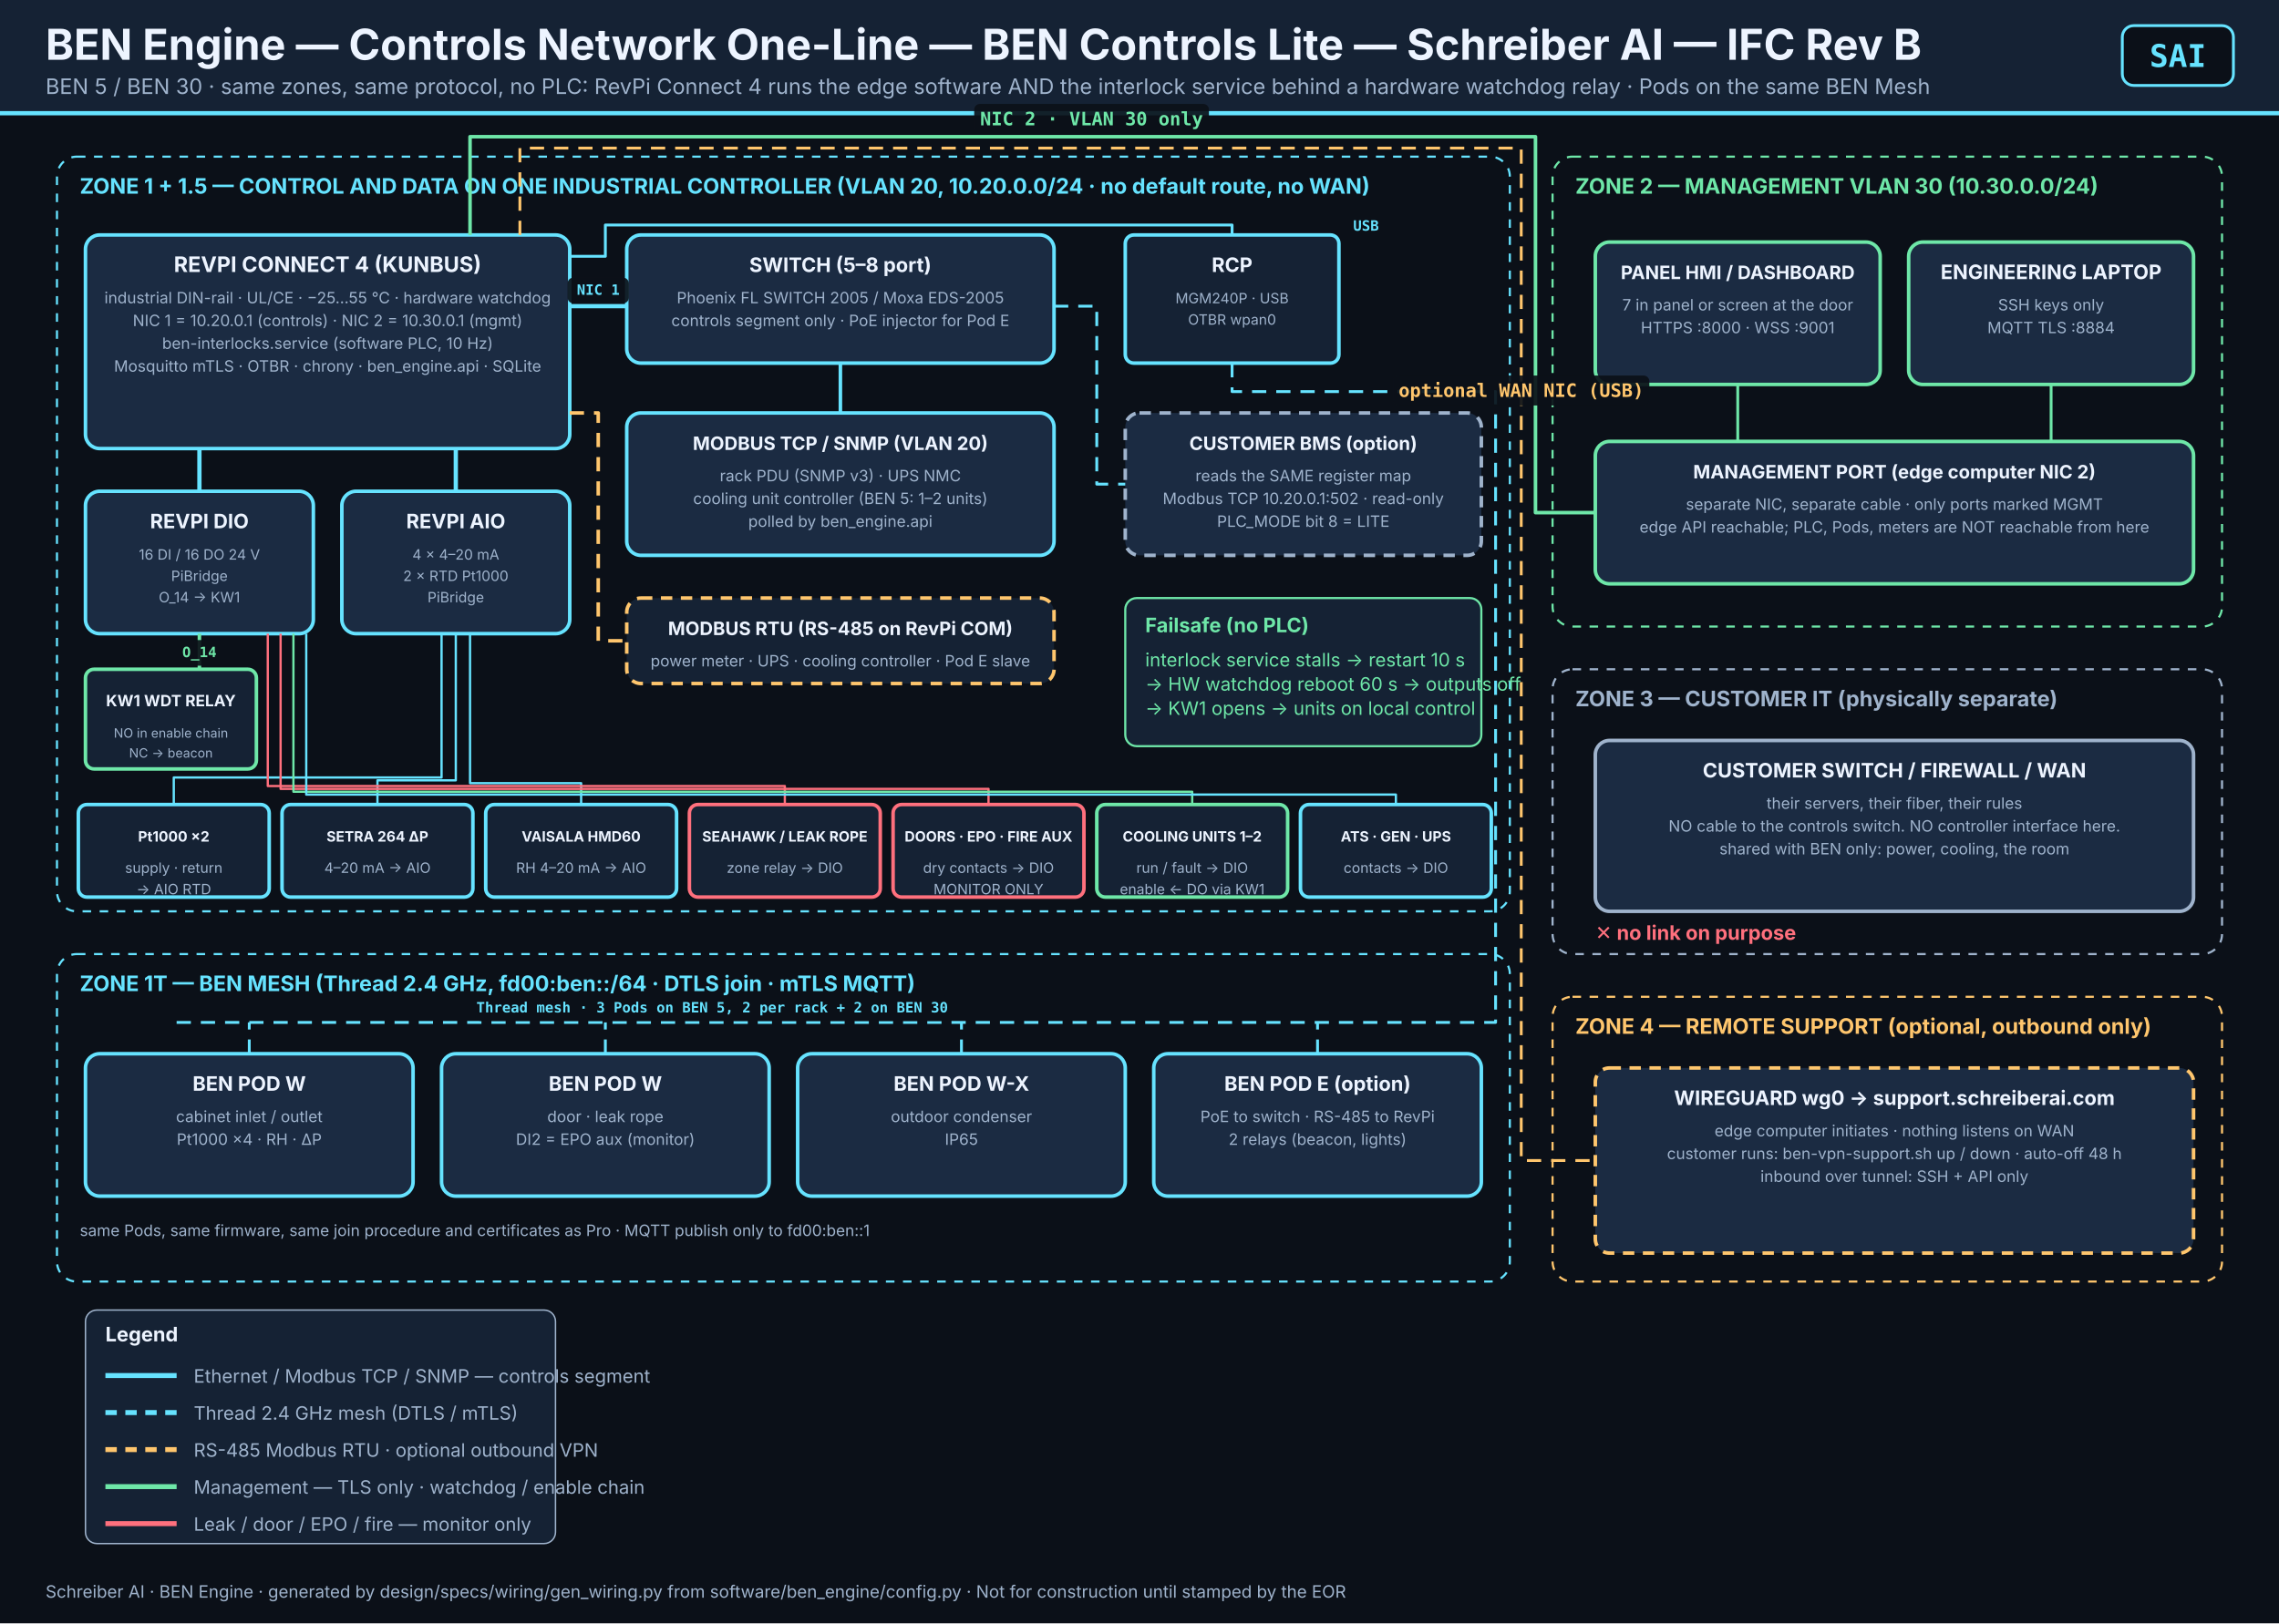
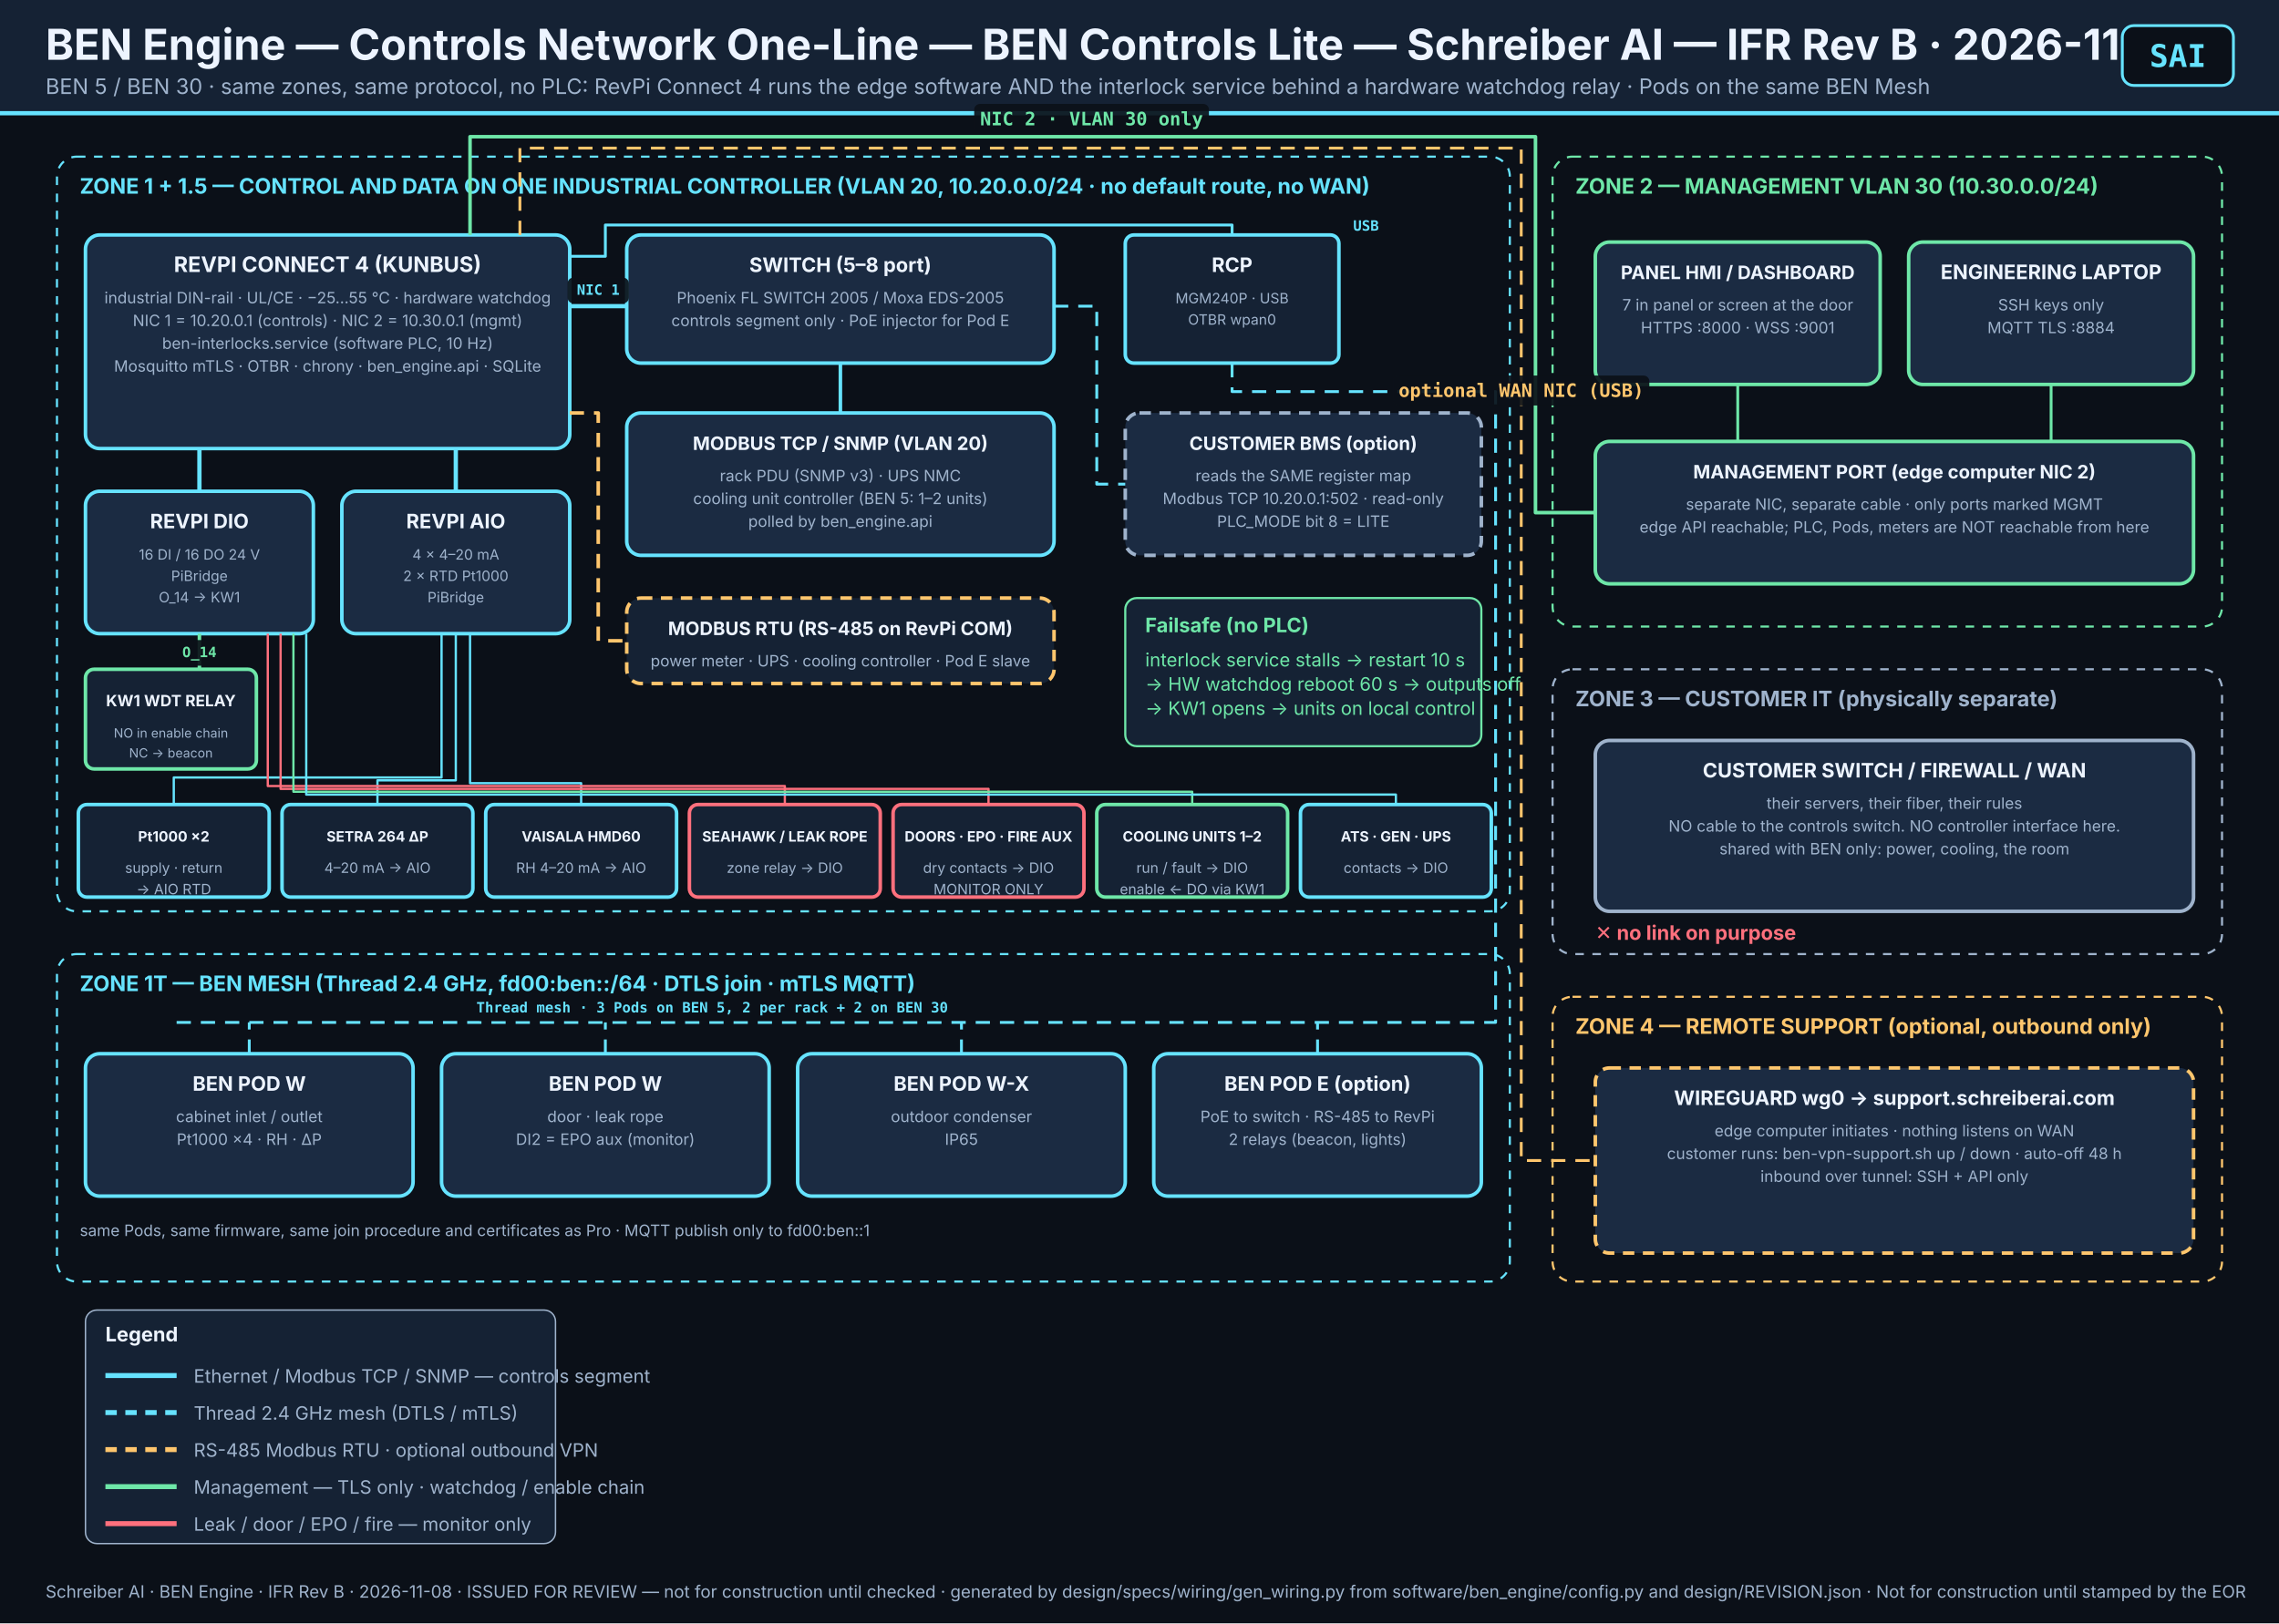
<svg xmlns="http://www.w3.org/2000/svg" viewBox="0 0 1600 1140" width="1600" height="1140" role="img" aria-label="01b_controls_network_one_line_lite.svg">
  <defs>
    <marker id="arr-66E3FF" viewBox="0 0 10 10" refX="9" refY="5" markerWidth="7" markerHeight="7" orient="auto-start-reverse">
      <path d="M0,0 L10,5 L0,10 z" fill="#66E3FF" />
    </marker>
    <marker id="arr-FFC66D" viewBox="0 0 10 10" refX="9" refY="5" markerWidth="7" markerHeight="7" orient="auto-start-reverse">
      <path d="M0,0 L10,5 L0,10 z" fill="#FFC66D" />
    </marker>
    <marker id="arr-FF707D" viewBox="0 0 10 10" refX="9" refY="5" markerWidth="7" markerHeight="7" orient="auto-start-reverse">
      <path d="M0,0 L10,5 L0,10 z" fill="#FF707D" />
    </marker>
    <marker id="arr-6EE7A8" viewBox="0 0 10 10" refX="9" refY="5" markerWidth="7" markerHeight="7" orient="auto-start-reverse">
      <path d="M0,0 L10,5 L0,10 z" fill="#6EE7A8" />
    </marker>
    <marker id="arr-9FB3CC" viewBox="0 0 10 10" refX="9" refY="5" markerWidth="7" markerHeight="7" orient="auto-start-reverse">
      <path d="M0,0 L10,5 L0,10 z" fill="#9FB3CC" />
    </marker>
  </defs>
  <rect width="1600" height="1140" fill="#0B1018" />
  <rect x="0" y="0" width="1600" height="78" fill="#152234" />
  <rect x="0" y="78" width="1600" height="3" fill="#66E3FF" />
-   <text x="32" y="42" font-family="'Inter','Segoe UI',system-ui,sans-serif" font-size="30" font-weight="700" fill="#EDF4FF" text-anchor="start">BEN Engine — Controls Network One-Line — BEN Controls Lite — Schreiber AI — IFC Rev B</text>
+   <text x="32" y="42" font-family="'Inter','Segoe UI',system-ui,sans-serif" font-size="30" font-weight="700" fill="#EDF4FF" text-anchor="start">BEN Engine — Controls Network One-Line — BEN Controls Lite — Schreiber AI — IFR Rev B · 2026-11-08</text>
  <text x="32" y="66" font-family="'Inter','Segoe UI',system-ui,sans-serif" font-size="15" font-weight="400" fill="#9FB3CC" text-anchor="start">BEN 5 / BEN 30 · same zones, same protocol, no PLC: RevPi Connect 4 runs the edge software AND the interlock service behind a hardware watchdog relay · Pods on the same BEN Mesh</text>
  <rect x="1490" y="18" width="78" height="42" rx="8" fill="#0B1018" stroke="#66E3FF" stroke-width="2" />
  <text x="1529" y="47" font-family="'JetBrains Mono',Consolas,monospace" font-size="22" font-weight="800" fill="#66E3FF" text-anchor="middle">SAI</text>
  <rect x="40" y="110" width="1020" height="530" rx="14" fill="none" stroke="#66E3FF" stroke-width="1.5" stroke-dasharray="6 6" />
  <text x="56" y="136" font-family="'Inter','Segoe UI',system-ui,sans-serif" font-size="15" font-weight="700" fill="#66E3FF" text-anchor="start">ZONE 1 + 1.5 — CONTROL AND DATA ON ONE INDUSTRIAL CONTROLLER  (VLAN 20, 10.20.0.0/24 · no default route, no WAN)</text>
  <rect x="40" y="670" width="1020" height="230" rx="14" fill="none" stroke="#66E3FF" stroke-width="1.5" stroke-dasharray="6 6" />
  <text x="56" y="696" font-family="'Inter','Segoe UI',system-ui,sans-serif" font-size="15" font-weight="700" fill="#66E3FF" text-anchor="start">ZONE 1T — BEN MESH  (Thread 2.4 GHz, fd00:ben::/64 · DTLS join · mTLS MQTT)</text>
  <rect x="60" y="165" width="340" height="150" rx="10" fill="#1B2B42" stroke="#66E3FF" stroke-width="2.5" />
  <text x="230.0" y="191" font-family="'Inter','Segoe UI',system-ui,sans-serif" font-size="15" font-weight="700" fill="#EDF4FF" text-anchor="middle">REVPI CONNECT 4 (KUNBUS)</text>
  <text x="230.0" y="213" font-family="'Inter','Segoe UI',system-ui,sans-serif" font-size="11" font-weight="400" fill="#9FB3CC" text-anchor="middle">industrial DIN-rail · UL/CE · −25…55 °C · hardware watchdog</text>
  <text x="230.0" y="229" font-family="'Inter','Segoe UI',system-ui,sans-serif" font-size="11" font-weight="400" fill="#9FB3CC" text-anchor="middle">NIC 1 = 10.20.0.1 (controls) · NIC 2 = 10.30.0.1 (mgmt)</text>
  <text x="230.0" y="245" font-family="'Inter','Segoe UI',system-ui,sans-serif" font-size="11" font-weight="400" fill="#9FB3CC" text-anchor="middle">ben-interlocks.service (software PLC, 10 Hz)</text>
  <text x="230.0" y="261" font-family="'Inter','Segoe UI',system-ui,sans-serif" font-size="11" font-weight="400" fill="#9FB3CC" text-anchor="middle">Mosquitto mTLS · OTBR · chrony · ben_engine.api · SQLite</text>
  <rect x="60" y="345" width="160" height="100" rx="10" fill="#1B2B42" stroke="#66E3FF" stroke-width="2.5" />
  <text x="140.0" y="371" font-family="'Inter','Segoe UI',system-ui,sans-serif" font-size="14" font-weight="700" fill="#EDF4FF" text-anchor="middle">REVPI DIO</text>
  <text x="140.0" y="393" font-family="'Inter','Segoe UI',system-ui,sans-serif" font-size="10" font-weight="400" fill="#9FB3CC" text-anchor="middle">16 DI / 16 DO 24 V</text>
  <text x="140.0" y="408" font-family="'Inter','Segoe UI',system-ui,sans-serif" font-size="10" font-weight="400" fill="#9FB3CC" text-anchor="middle">PiBridge</text>
  <text x="140.0" y="423" font-family="'Inter','Segoe UI',system-ui,sans-serif" font-size="10" font-weight="400" fill="#9FB3CC" text-anchor="middle">O_14 → KW1</text>
  <rect x="240" y="345" width="160" height="100" rx="10" fill="#1B2B42" stroke="#66E3FF" stroke-width="2.5" />
  <text x="320.0" y="371" font-family="'Inter','Segoe UI',system-ui,sans-serif" font-size="14" font-weight="700" fill="#EDF4FF" text-anchor="middle">REVPI AIO</text>
  <text x="320.0" y="393" font-family="'Inter','Segoe UI',system-ui,sans-serif" font-size="10" font-weight="400" fill="#9FB3CC" text-anchor="middle">4 × 4–20 mA</text>
  <text x="320.0" y="408" font-family="'Inter','Segoe UI',system-ui,sans-serif" font-size="10" font-weight="400" fill="#9FB3CC" text-anchor="middle">2 × RTD Pt1000</text>
  <text x="320.0" y="423" font-family="'Inter','Segoe UI',system-ui,sans-serif" font-size="10" font-weight="400" fill="#9FB3CC" text-anchor="middle">PiBridge</text>
  <path d="M140,315 L140,345" fill="none" stroke="#66E3FF" stroke-width="3" stroke-linejoin="round" />
  <path d="M320,315 L320,345" fill="none" stroke="#66E3FF" stroke-width="3" stroke-linejoin="round" />
  <rect x="60" y="470" width="120" height="70" rx="6" fill="#152234" stroke="#6EE7A8" stroke-width="2.5" />
  <text x="120.0" y="496" font-family="'Inter','Segoe UI',system-ui,sans-serif" font-size="11" font-weight="700" fill="#EDF4FF" text-anchor="middle">KW1 WDT RELAY</text>
  <text x="120.0" y="518" font-family="'Inter','Segoe UI',system-ui,sans-serif" font-size="9" font-weight="400" fill="#9FB3CC" text-anchor="middle">NO in enable chain</text>
  <text x="120.0" y="532" font-family="'Inter','Segoe UI',system-ui,sans-serif" font-size="9" font-weight="400" fill="#9FB3CC" text-anchor="middle">NC → beacon</text>
  <path d="M140,445 L140,470" fill="none" stroke="#6EE7A8" stroke-width="2.5" stroke-linejoin="round" />
  <rect x="121.4" y="449.5" width="37.2" height="18" rx="4" fill="#0B1018" opacity="0.92" />
  <text x="140.0" y="461.5" font-family="'JetBrains Mono',Consolas,monospace" font-size="10" font-weight="600" fill="#6EE7A8" text-anchor="middle">O_14</text>
  <rect x="440" y="165" width="300" height="90" rx="10" fill="#1B2B42" stroke="#66E3FF" stroke-width="2.5" />
  <text x="590.0" y="191" font-family="'Inter','Segoe UI',system-ui,sans-serif" font-size="14" font-weight="700" fill="#EDF4FF" text-anchor="middle">SWITCH (5–8 port)</text>
  <text x="590.0" y="213" font-family="'Inter','Segoe UI',system-ui,sans-serif" font-size="11" font-weight="400" fill="#9FB3CC" text-anchor="middle">Phoenix FL SWITCH 2005 / Moxa EDS-2005</text>
  <text x="590.0" y="229" font-family="'Inter','Segoe UI',system-ui,sans-serif" font-size="11" font-weight="400" fill="#9FB3CC" text-anchor="middle">controls segment only · PoE injector for Pod E</text>
  <path d="M400,215 L440,215" fill="none" stroke="#66E3FF" stroke-width="3" stroke-linejoin="round" />
  <rect x="398.5" y="195.0" width="43.0" height="18" rx="4" fill="#0B1018" opacity="0.92" />
  <text x="420.0" y="207.0" font-family="'JetBrains Mono',Consolas,monospace" font-size="10" font-weight="600" fill="#66E3FF" text-anchor="middle">NIC 1</text>
  <rect x="790" y="165" width="150" height="90" rx="6" fill="#152234" stroke="#66E3FF" stroke-width="2.5" />
  <text x="865.0" y="191" font-family="'Inter','Segoe UI',system-ui,sans-serif" font-size="14" font-weight="700" fill="#EDF4FF" text-anchor="middle">RCP</text>
  <text x="865.0" y="213" font-family="'Inter','Segoe UI',system-ui,sans-serif" font-size="10" font-weight="400" fill="#9FB3CC" text-anchor="middle">MGM240P · USB</text>
  <text x="865.0" y="228" font-family="'Inter','Segoe UI',system-ui,sans-serif" font-size="10" font-weight="400" fill="#9FB3CC" text-anchor="middle">OTBR wpan0</text>
  <path d="M400,180 L425,180 L425,158 L865,158 L865,165" fill="none" stroke="#66E3FF" stroke-width="2" stroke-linejoin="round" />
  <text x="950" y="162" font-family="'JetBrains Mono',Consolas,monospace" font-size="10" font-weight="600" fill="#66E3FF" text-anchor="start">USB</text>
  <rect x="440" y="290" width="300" height="100" rx="10" fill="#1B2B42" stroke="#66E3FF" stroke-width="2.5" />
  <text x="590.0" y="316" font-family="'Inter','Segoe UI',system-ui,sans-serif" font-size="13" font-weight="700" fill="#EDF4FF" text-anchor="middle">MODBUS TCP / SNMP (VLAN 20)</text>
  <text x="590.0" y="338" font-family="'Inter','Segoe UI',system-ui,sans-serif" font-size="11" font-weight="400" fill="#9FB3CC" text-anchor="middle">rack PDU (SNMP v3) · UPS NMC</text>
  <text x="590.0" y="354" font-family="'Inter','Segoe UI',system-ui,sans-serif" font-size="11" font-weight="400" fill="#9FB3CC" text-anchor="middle">cooling unit controller (BEN 5: 1–2 units)</text>
  <text x="590.0" y="370" font-family="'Inter','Segoe UI',system-ui,sans-serif" font-size="11" font-weight="400" fill="#9FB3CC" text-anchor="middle">polled by ben_engine.api</text>
  <path d="M590,255 L590,290" fill="none" stroke="#66E3FF" stroke-width="2.5" stroke-linejoin="round" />
  <rect x="440" y="420" width="300" height="60" rx="10" fill="#152234" stroke="#FFC66D" stroke-width="2.5" stroke-dasharray="8 6" />
  <text x="590.0" y="446" font-family="'Inter','Segoe UI',system-ui,sans-serif" font-size="13" font-weight="700" fill="#EDF4FF" text-anchor="middle">MODBUS RTU (RS-485 on RevPi COM)</text>
  <text x="590.0" y="468" font-family="'Inter','Segoe UI',system-ui,sans-serif" font-size="11" font-weight="400" fill="#9FB3CC" text-anchor="middle">power meter · UPS · cooling controller · Pod E slave</text>
  <path d="M400,290 L420,290 L420,450 L440,450" fill="none" stroke="#FFC66D" stroke-width="2.5" stroke-linejoin="round" stroke-dasharray="10 7" />
  <rect x="790" y="290" width="250" height="100" rx="10" fill="#1B2B42" stroke="#9FB3CC" stroke-width="2.5" stroke-dasharray="8 6" />
  <text x="915.0" y="316" font-family="'Inter','Segoe UI',system-ui,sans-serif" font-size="13" font-weight="700" fill="#EDF4FF" text-anchor="middle">CUSTOMER BMS (option)</text>
  <text x="915.0" y="338" font-family="'Inter','Segoe UI',system-ui,sans-serif" font-size="11" font-weight="400" fill="#9FB3CC" text-anchor="middle">reads the SAME register map</text>
  <text x="915.0" y="354" font-family="'Inter','Segoe UI',system-ui,sans-serif" font-size="11" font-weight="400" fill="#9FB3CC" text-anchor="middle">Modbus TCP 10.20.0.1:502 · read-only</text>
  <text x="915.0" y="370" font-family="'Inter','Segoe UI',system-ui,sans-serif" font-size="11" font-weight="400" fill="#9FB3CC" text-anchor="middle">PLC_MODE bit 8 = LITE</text>
  <path d="M740,215 L770,215 L770,340 L790,340" fill="none" stroke="#66E3FF" stroke-width="2" stroke-linejoin="round" stroke-dasharray="10 7" />
  <rect x="55" y="565" width="134" height="65" rx="6" fill="#152234" stroke="#66E3FF" stroke-width="2.5" />
  <text x="122.0" y="591" font-family="'Inter','Segoe UI',system-ui,sans-serif" font-size="10" font-weight="700" fill="#EDF4FF" text-anchor="middle">Pt1000 ×2</text>
  <text x="122.0" y="613" font-family="'Inter','Segoe UI',system-ui,sans-serif" font-size="10" font-weight="400" fill="#9FB3CC" text-anchor="middle">supply · return</text>
  <text x="122.0" y="628" font-family="'Inter','Segoe UI',system-ui,sans-serif" font-size="10" font-weight="400" fill="#9FB3CC" text-anchor="middle">→ AIO RTD</text>
  <path d="M122,565 L122,546 L310,546 L310,445" fill="none" stroke="#66E3FF" stroke-width="1.6" stroke-linejoin="round" />
  <rect x="198" y="565" width="134" height="65" rx="6" fill="#152234" stroke="#66E3FF" stroke-width="2.5" />
  <text x="265.0" y="591" font-family="'Inter','Segoe UI',system-ui,sans-serif" font-size="10" font-weight="700" fill="#EDF4FF" text-anchor="middle">SETRA 264 ΔP</text>
  <text x="265.0" y="613" font-family="'Inter','Segoe UI',system-ui,sans-serif" font-size="10" font-weight="400" fill="#9FB3CC" text-anchor="middle">4–20 mA → AIO</text>
  <path d="M265,565 L265,548 L320,548 L320,445" fill="none" stroke="#66E3FF" stroke-width="1.6" stroke-linejoin="round" />
  <rect x="341" y="565" width="134" height="65" rx="6" fill="#152234" stroke="#66E3FF" stroke-width="2.5" />
  <text x="408.0" y="591" font-family="'Inter','Segoe UI',system-ui,sans-serif" font-size="10" font-weight="700" fill="#EDF4FF" text-anchor="middle">VAISALA HMD60</text>
  <text x="408.0" y="613" font-family="'Inter','Segoe UI',system-ui,sans-serif" font-size="10" font-weight="400" fill="#9FB3CC" text-anchor="middle">RH 4–20 mA → AIO</text>
  <path d="M408,565 L408,550 L330,550 L330,445" fill="none" stroke="#66E3FF" stroke-width="1.6" stroke-linejoin="round" />
  <rect x="484" y="565" width="134" height="65" rx="6" fill="#152234" stroke="#FF707D" stroke-width="2.5" />
  <text x="551.0" y="591" font-family="'Inter','Segoe UI',system-ui,sans-serif" font-size="10" font-weight="700" fill="#EDF4FF" text-anchor="middle">SEAHAWK / LEAK ROPE</text>
  <text x="551.0" y="613" font-family="'Inter','Segoe UI',system-ui,sans-serif" font-size="10" font-weight="400" fill="#9FB3CC" text-anchor="middle">zone relay → DIO</text>
  <path d="M551,565 L551,552 L188,552 L188,445" fill="none" stroke="#FF707D" stroke-width="1.6" stroke-linejoin="round" />
  <rect x="627" y="565" width="134" height="65" rx="6" fill="#152234" stroke="#FF707D" stroke-width="2.5" />
  <text x="694.0" y="591" font-family="'Inter','Segoe UI',system-ui,sans-serif" font-size="10" font-weight="700" fill="#EDF4FF" text-anchor="middle">DOORS · EPO · FIRE AUX</text>
  <text x="694.0" y="613" font-family="'Inter','Segoe UI',system-ui,sans-serif" font-size="10" font-weight="400" fill="#9FB3CC" text-anchor="middle">dry contacts → DIO</text>
  <text x="694.0" y="628" font-family="'Inter','Segoe UI',system-ui,sans-serif" font-size="10" font-weight="400" fill="#9FB3CC" text-anchor="middle">MONITOR ONLY</text>
  <path d="M694,565 L694,554 L197,554 L197,445" fill="none" stroke="#FF707D" stroke-width="1.6" stroke-linejoin="round" />
  <rect x="770" y="565" width="134" height="65" rx="6" fill="#152234" stroke="#6EE7A8" stroke-width="2.5" />
  <text x="837.0" y="591" font-family="'Inter','Segoe UI',system-ui,sans-serif" font-size="10" font-weight="700" fill="#EDF4FF" text-anchor="middle">COOLING UNITS 1–2</text>
  <text x="837.0" y="613" font-family="'Inter','Segoe UI',system-ui,sans-serif" font-size="10" font-weight="400" fill="#9FB3CC" text-anchor="middle">run / fault → DIO</text>
  <text x="837.0" y="628" font-family="'Inter','Segoe UI',system-ui,sans-serif" font-size="10" font-weight="400" fill="#9FB3CC" text-anchor="middle">enable ← DO via KW1</text>
  <path d="M837,565 L837,556 L206,556 L206,445" fill="none" stroke="#6EE7A8" stroke-width="1.6" stroke-linejoin="round" />
  <rect x="913" y="565" width="134" height="65" rx="6" fill="#152234" stroke="#66E3FF" stroke-width="2.5" />
  <text x="980.0" y="591" font-family="'Inter','Segoe UI',system-ui,sans-serif" font-size="10" font-weight="700" fill="#EDF4FF" text-anchor="middle">ATS · GEN · UPS</text>
  <text x="980.0" y="613" font-family="'Inter','Segoe UI',system-ui,sans-serif" font-size="10" font-weight="400" fill="#9FB3CC" text-anchor="middle">contacts → DIO</text>
  <path d="M980,565 L980,558 L215,558 L215,445" fill="none" stroke="#66E3FF" stroke-width="1.6" stroke-linejoin="round" />
  <rect x="790" y="420" width="250" height="104" rx="8" fill="#152234" stroke="#6EE7A8" stroke-width="1.5" />
  <text x="804" y="444" font-family="'Inter','Segoe UI',system-ui,sans-serif" font-size="14" font-weight="700" fill="#6EE7A8" text-anchor="start">Failsafe (no PLC)</text>
  <text x="804" y="468" font-family="'Inter','Segoe UI',system-ui,sans-serif" font-size="13" font-weight="400" fill="#6EE7A8" text-anchor="start">interlock service stalls → restart 10 s</text>
  <text x="804" y="485" font-family="'Inter','Segoe UI',system-ui,sans-serif" font-size="13" font-weight="400" fill="#6EE7A8" text-anchor="start">→ HW watchdog reboot 60 s → outputs off</text>
  <text x="804" y="502" font-family="'Inter','Segoe UI',system-ui,sans-serif" font-size="13" font-weight="400" fill="#6EE7A8" text-anchor="start">→ KW1 opens → units on local control</text>
  <path d="M865,255 L865,275 L1050,275 L1050,718 L120,718" fill="none" stroke="#66E3FF" stroke-width="2" stroke-linejoin="round" stroke-dasharray="10 7" />
  <rect x="333.5" y="699" width="333.0" height="18" rx="4" fill="#0B1018" opacity="0.92" />
  <text x="500" y="711" font-family="'JetBrains Mono',Consolas,monospace" font-size="10" font-weight="600" fill="#66E3FF" text-anchor="middle">Thread mesh · 3 Pods on BEN 5, 2 per rack + 2 on BEN 30</text>
  <rect x="60" y="740" width="230" height="100" rx="10" fill="#1B2B42" stroke="#66E3FF" stroke-width="2.5" />
  <text x="175.0" y="766" font-family="'Inter','Segoe UI',system-ui,sans-serif" font-size="14" font-weight="700" fill="#EDF4FF" text-anchor="middle">BEN POD W</text>
  <text x="175.0" y="788" font-family="'Inter','Segoe UI',system-ui,sans-serif" font-size="11" font-weight="400" fill="#9FB3CC" text-anchor="middle">cabinet inlet / outlet</text>
  <text x="175.0" y="804" font-family="'Inter','Segoe UI',system-ui,sans-serif" font-size="11" font-weight="400" fill="#9FB3CC" text-anchor="middle">Pt1000 ×4 · RH · ΔP</text>
  <path d="M175,740 L175,718" fill="none" stroke="#66E3FF" stroke-width="2" stroke-linejoin="round" stroke-dasharray="10 7" />
  <rect x="310" y="740" width="230" height="100" rx="10" fill="#1B2B42" stroke="#66E3FF" stroke-width="2.5" />
  <text x="425.0" y="766" font-family="'Inter','Segoe UI',system-ui,sans-serif" font-size="14" font-weight="700" fill="#EDF4FF" text-anchor="middle">BEN POD W</text>
  <text x="425.0" y="788" font-family="'Inter','Segoe UI',system-ui,sans-serif" font-size="11" font-weight="400" fill="#9FB3CC" text-anchor="middle">door · leak rope</text>
  <text x="425.0" y="804" font-family="'Inter','Segoe UI',system-ui,sans-serif" font-size="11" font-weight="400" fill="#9FB3CC" text-anchor="middle">DI2 = EPO aux (monitor)</text>
  <path d="M425,740 L425,718" fill="none" stroke="#66E3FF" stroke-width="2" stroke-linejoin="round" stroke-dasharray="10 7" />
  <rect x="560" y="740" width="230" height="100" rx="10" fill="#1B2B42" stroke="#66E3FF" stroke-width="2.5" />
  <text x="675.0" y="766" font-family="'Inter','Segoe UI',system-ui,sans-serif" font-size="14" font-weight="700" fill="#EDF4FF" text-anchor="middle">BEN POD W-X</text>
  <text x="675.0" y="788" font-family="'Inter','Segoe UI',system-ui,sans-serif" font-size="11" font-weight="400" fill="#9FB3CC" text-anchor="middle">outdoor condenser</text>
  <text x="675.0" y="804" font-family="'Inter','Segoe UI',system-ui,sans-serif" font-size="11" font-weight="400" fill="#9FB3CC" text-anchor="middle">IP65</text>
  <path d="M675,740 L675,718" fill="none" stroke="#66E3FF" stroke-width="2" stroke-linejoin="round" stroke-dasharray="10 7" />
  <rect x="810" y="740" width="230" height="100" rx="10" fill="#1B2B42" stroke="#66E3FF" stroke-width="2.5" />
  <text x="925.0" y="766" font-family="'Inter','Segoe UI',system-ui,sans-serif" font-size="14" font-weight="700" fill="#EDF4FF" text-anchor="middle">BEN POD E (option)</text>
  <text x="925.0" y="788" font-family="'Inter','Segoe UI',system-ui,sans-serif" font-size="11" font-weight="400" fill="#9FB3CC" text-anchor="middle">PoE to switch · RS-485 to RevPi</text>
  <text x="925.0" y="804" font-family="'Inter','Segoe UI',system-ui,sans-serif" font-size="11" font-weight="400" fill="#9FB3CC" text-anchor="middle">2 relays (beacon, lights)</text>
  <path d="M925,740 L925,718" fill="none" stroke="#66E3FF" stroke-width="2" stroke-linejoin="round" stroke-dasharray="10 7" />
  <text x="56" y="868" font-family="'Inter','Segoe UI',system-ui,sans-serif" font-size="11" font-weight="400" fill="#9FB3CC" text-anchor="start">same Pods, same firmware, same join procedure and certificates as Pro · MQTT publish only to fd00:ben::1</text>
  <rect x="1090" y="110" width="470" height="330" rx="14" fill="none" stroke="#6EE7A8" stroke-width="1.5" stroke-dasharray="6 6" />
  <text x="1106" y="136" font-family="'Inter','Segoe UI',system-ui,sans-serif" font-size="15" font-weight="700" fill="#6EE7A8" text-anchor="start">ZONE 2 — MANAGEMENT VLAN 30  (10.30.0.0/24)</text>
  <rect x="1090" y="470" width="470" height="200" rx="14" fill="none" stroke="#9FB3CC" stroke-width="1.5" stroke-dasharray="6 6" />
  <text x="1106" y="496" font-family="'Inter','Segoe UI',system-ui,sans-serif" font-size="15" font-weight="700" fill="#9FB3CC" text-anchor="start">ZONE 3 — CUSTOMER IT  (physically separate)</text>
  <rect x="1090" y="700" width="470" height="200" rx="14" fill="none" stroke="#FFC66D" stroke-width="1.5" stroke-dasharray="6 6" />
  <text x="1106" y="726" font-family="'Inter','Segoe UI',system-ui,sans-serif" font-size="15" font-weight="700" fill="#FFC66D" text-anchor="start">ZONE 4 — REMOTE SUPPORT (optional, outbound only)</text>
  <rect x="1120" y="170" width="200" height="100" rx="10" fill="#1B2B42" stroke="#6EE7A8" stroke-width="2.5" />
  <text x="1220.0" y="196" font-family="'Inter','Segoe UI',system-ui,sans-serif" font-size="13" font-weight="700" fill="#EDF4FF" text-anchor="middle">PANEL HMI / DASHBOARD</text>
  <text x="1220.0" y="218" font-family="'Inter','Segoe UI',system-ui,sans-serif" font-size="11" font-weight="400" fill="#9FB3CC" text-anchor="middle">7 in panel or screen at the door</text>
  <text x="1220.0" y="234" font-family="'Inter','Segoe UI',system-ui,sans-serif" font-size="11" font-weight="400" fill="#9FB3CC" text-anchor="middle">HTTPS :8000 · WSS :9001</text>
  <rect x="1340" y="170" width="200" height="100" rx="10" fill="#1B2B42" stroke="#6EE7A8" stroke-width="2.5" />
  <text x="1440.0" y="196" font-family="'Inter','Segoe UI',system-ui,sans-serif" font-size="14" font-weight="700" fill="#EDF4FF" text-anchor="middle">ENGINEERING LAPTOP</text>
  <text x="1440.0" y="218" font-family="'Inter','Segoe UI',system-ui,sans-serif" font-size="11" font-weight="400" fill="#9FB3CC" text-anchor="middle">SSH keys only</text>
  <text x="1440.0" y="234" font-family="'Inter','Segoe UI',system-ui,sans-serif" font-size="11" font-weight="400" fill="#9FB3CC" text-anchor="middle">MQTT TLS :8884</text>
  <rect x="1120" y="310" width="420" height="100" rx="10" fill="#1B2B42" stroke="#6EE7A8" stroke-width="2.5" />
  <text x="1330.0" y="336" font-family="'Inter','Segoe UI',system-ui,sans-serif" font-size="13" font-weight="700" fill="#EDF4FF" text-anchor="middle">MANAGEMENT PORT (edge computer NIC 2)</text>
  <text x="1330.0" y="358" font-family="'Inter','Segoe UI',system-ui,sans-serif" font-size="11" font-weight="400" fill="#9FB3CC" text-anchor="middle">separate NIC, separate cable · only ports marked MGMT</text>
  <text x="1330.0" y="374" font-family="'Inter','Segoe UI',system-ui,sans-serif" font-size="11" font-weight="400" fill="#9FB3CC" text-anchor="middle">edge API reachable; PLC, Pods, meters are NOT reachable from here</text>
  <path d="M330,165 L330,96 L1078,96 L1078,360 L1120,360" fill="none" stroke="#6EE7A8" stroke-width="2.5" stroke-linejoin="round" />
  <rect x="683.95" y="73.0" width="164.8" height="21" rx="4" fill="#0B1018" opacity="0.92" />
  <text x="766.35" y="88.0" font-family="'JetBrains Mono',Consolas,monospace" font-size="13" font-weight="600" fill="#6EE7A8" text-anchor="middle">NIC 2 · VLAN 30 only</text>
  <path d="M1220,310 L1220,270" fill="none" stroke="#6EE7A8" stroke-width="2" stroke-linejoin="round" />
  <path d="M1440,310 L1440,270" fill="none" stroke="#6EE7A8" stroke-width="2" stroke-linejoin="round" />
  <rect x="1120" y="520" width="420" height="120" rx="10" fill="#1B2B42" stroke="#9FB3CC" stroke-width="2.5" />
  <text x="1330.0" y="546" font-family="'Inter','Segoe UI',system-ui,sans-serif" font-size="14" font-weight="700" fill="#EDF4FF" text-anchor="middle">CUSTOMER SWITCH / FIREWALL / WAN</text>
  <text x="1330.0" y="568" font-family="'Inter','Segoe UI',system-ui,sans-serif" font-size="11" font-weight="400" fill="#9FB3CC" text-anchor="middle">their servers, their fiber, their rules</text>
  <text x="1330.0" y="584" font-family="'Inter','Segoe UI',system-ui,sans-serif" font-size="11" font-weight="400" fill="#9FB3CC" text-anchor="middle">NO cable to the controls switch. NO controller interface here.</text>
  <text x="1330.0" y="600" font-family="'Inter','Segoe UI',system-ui,sans-serif" font-size="11" font-weight="400" fill="#9FB3CC" text-anchor="middle">shared with BEN only: power, cooling, the room</text>
  <text x="1120" y="660" font-family="'Inter','Segoe UI',system-ui,sans-serif" font-size="14" font-weight="700" fill="#FF707D" text-anchor="start">✕  no link on purpose</text>
  <rect x="1120" y="750" width="420" height="130" rx="10" fill="#1B2B42" stroke="#FFC66D" stroke-width="2.5" stroke-dasharray="8 6" />
  <text x="1330.0" y="776" font-family="'Inter','Segoe UI',system-ui,sans-serif" font-size="14" font-weight="700" fill="#EDF4FF" text-anchor="middle">WIREGUARD wg0 → support.schreiberai.com</text>
  <text x="1330.0" y="798" font-family="'Inter','Segoe UI',system-ui,sans-serif" font-size="11" font-weight="400" fill="#9FB3CC" text-anchor="middle">edge computer initiates · nothing listens on WAN</text>
  <text x="1330.0" y="814" font-family="'Inter','Segoe UI',system-ui,sans-serif" font-size="11" font-weight="400" fill="#9FB3CC" text-anchor="middle">customer runs: ben-vpn-support.sh up / down · auto-off 48 h</text>
  <text x="1330.0" y="830" font-family="'Inter','Segoe UI',system-ui,sans-serif" font-size="11" font-weight="400" fill="#9FB3CC" text-anchor="middle">inbound over tunnel: SSH + API only</text>
  <path d="M365,165 L365,104 L1068,104 L1068,815 L1120,815" fill="none" stroke="#FFC66D" stroke-width="2" stroke-linejoin="round" stroke-dasharray="10 7" />
  <rect x="978.06" y="263.74" width="179.88" height="21" rx="4" fill="#0B1018" opacity="0.92" />
  <text x="1068.0" y="278.74" font-family="'JetBrains Mono',Consolas,monospace" font-size="13" font-weight="600" fill="#FFC66D" text-anchor="middle">optional WAN NIC (USB)</text>
  <rect x="60" y="920" width="330" height="164" rx="8" fill="#152234" stroke="#9FB3CC" stroke-width="1" />
  <text x="74" y="942" font-family="'Inter','Segoe UI',system-ui,sans-serif" font-size="14" font-weight="700" fill="#EDF4FF" text-anchor="start">Legend</text>
  <line x1="74" y1="966" x2="124" y2="966" stroke="#66E3FF" stroke-width="3.5" />
  <text x="136" y="971" font-family="'Inter','Segoe UI',system-ui,sans-serif" font-size="13" font-weight="400" fill="#9FB3CC" text-anchor="start">Ethernet / Modbus TCP / SNMP — controls segment</text>
  <line x1="74" y1="992" x2="124" y2="992" stroke="#66E3FF" stroke-width="3.5" stroke-dasharray="8 6" />
  <text x="136" y="997" font-family="'Inter','Segoe UI',system-ui,sans-serif" font-size="13" font-weight="400" fill="#9FB3CC" text-anchor="start">Thread 2.4 GHz mesh (DTLS / mTLS)</text>
  <line x1="74" y1="1018" x2="124" y2="1018" stroke="#FFC66D" stroke-width="3.5" stroke-dasharray="8 6" />
  <text x="136" y="1023" font-family="'Inter','Segoe UI',system-ui,sans-serif" font-size="13" font-weight="400" fill="#9FB3CC" text-anchor="start">RS-485 Modbus RTU · optional outbound VPN</text>
  <line x1="74" y1="1044" x2="124" y2="1044" stroke="#6EE7A8" stroke-width="3.5" />
  <text x="136" y="1049" font-family="'Inter','Segoe UI',system-ui,sans-serif" font-size="13" font-weight="400" fill="#9FB3CC" text-anchor="start">Management — TLS only · watchdog / enable chain</text>
  <line x1="74" y1="1070" x2="124" y2="1070" stroke="#FF707D" stroke-width="3.5" />
  <text x="136" y="1075" font-family="'Inter','Segoe UI',system-ui,sans-serif" font-size="13" font-weight="400" fill="#9FB3CC" text-anchor="start">Leak / door / EPO / fire — monitor only</text>
-   <text x="32" y="1122" font-family="'Inter','Segoe UI',system-ui,sans-serif" font-size="12" fill="#9FB3CC">Schreiber AI · BEN Engine · generated by design/specs/wiring/gen_wiring.py from software/ben_engine/config.py · Not for construction until stamped by the EOR</text>
+   <text x="32" y="1122" font-family="'Inter','Segoe UI',system-ui,sans-serif" font-size="12" fill="#9FB3CC">Schreiber AI · BEN Engine · IFR Rev B · 2026-11-08 · ISSUED FOR REVIEW — not for construction until checked · generated by design/specs/wiring/gen_wiring.py from software/ben_engine/config.py and design/REVISION.json · Not for construction until stamped by the EOR</text>
</svg>
